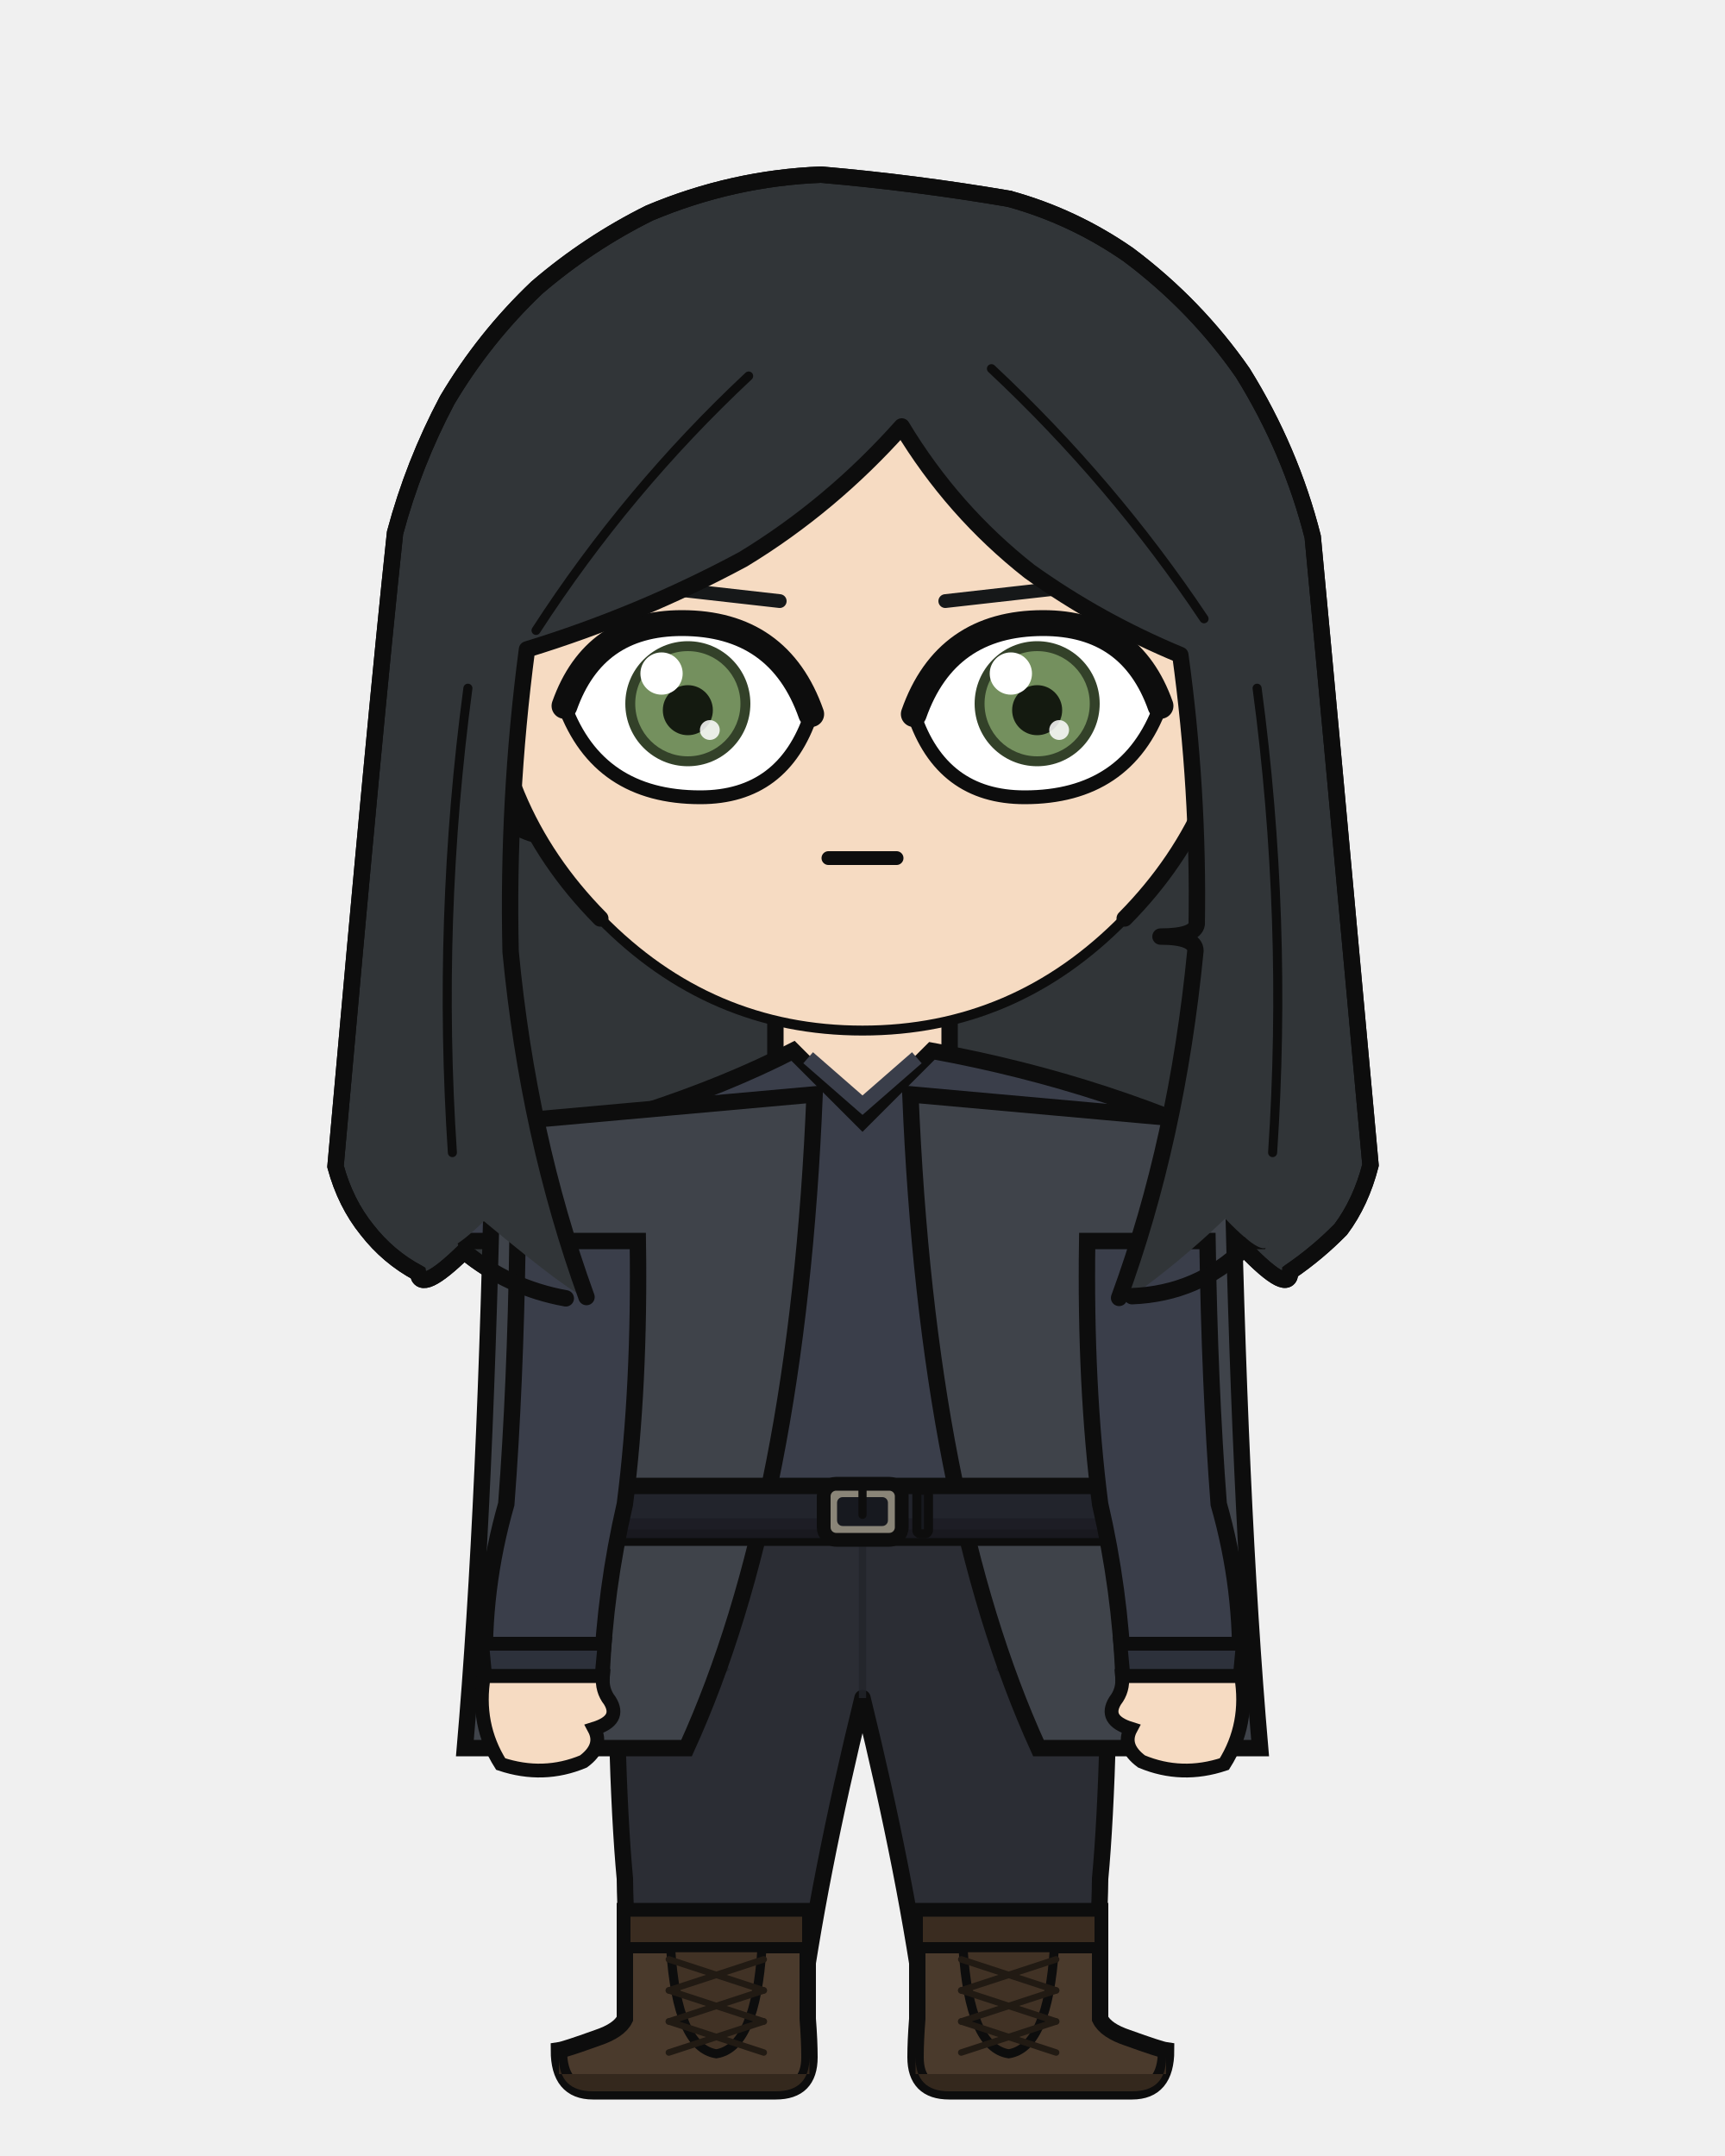
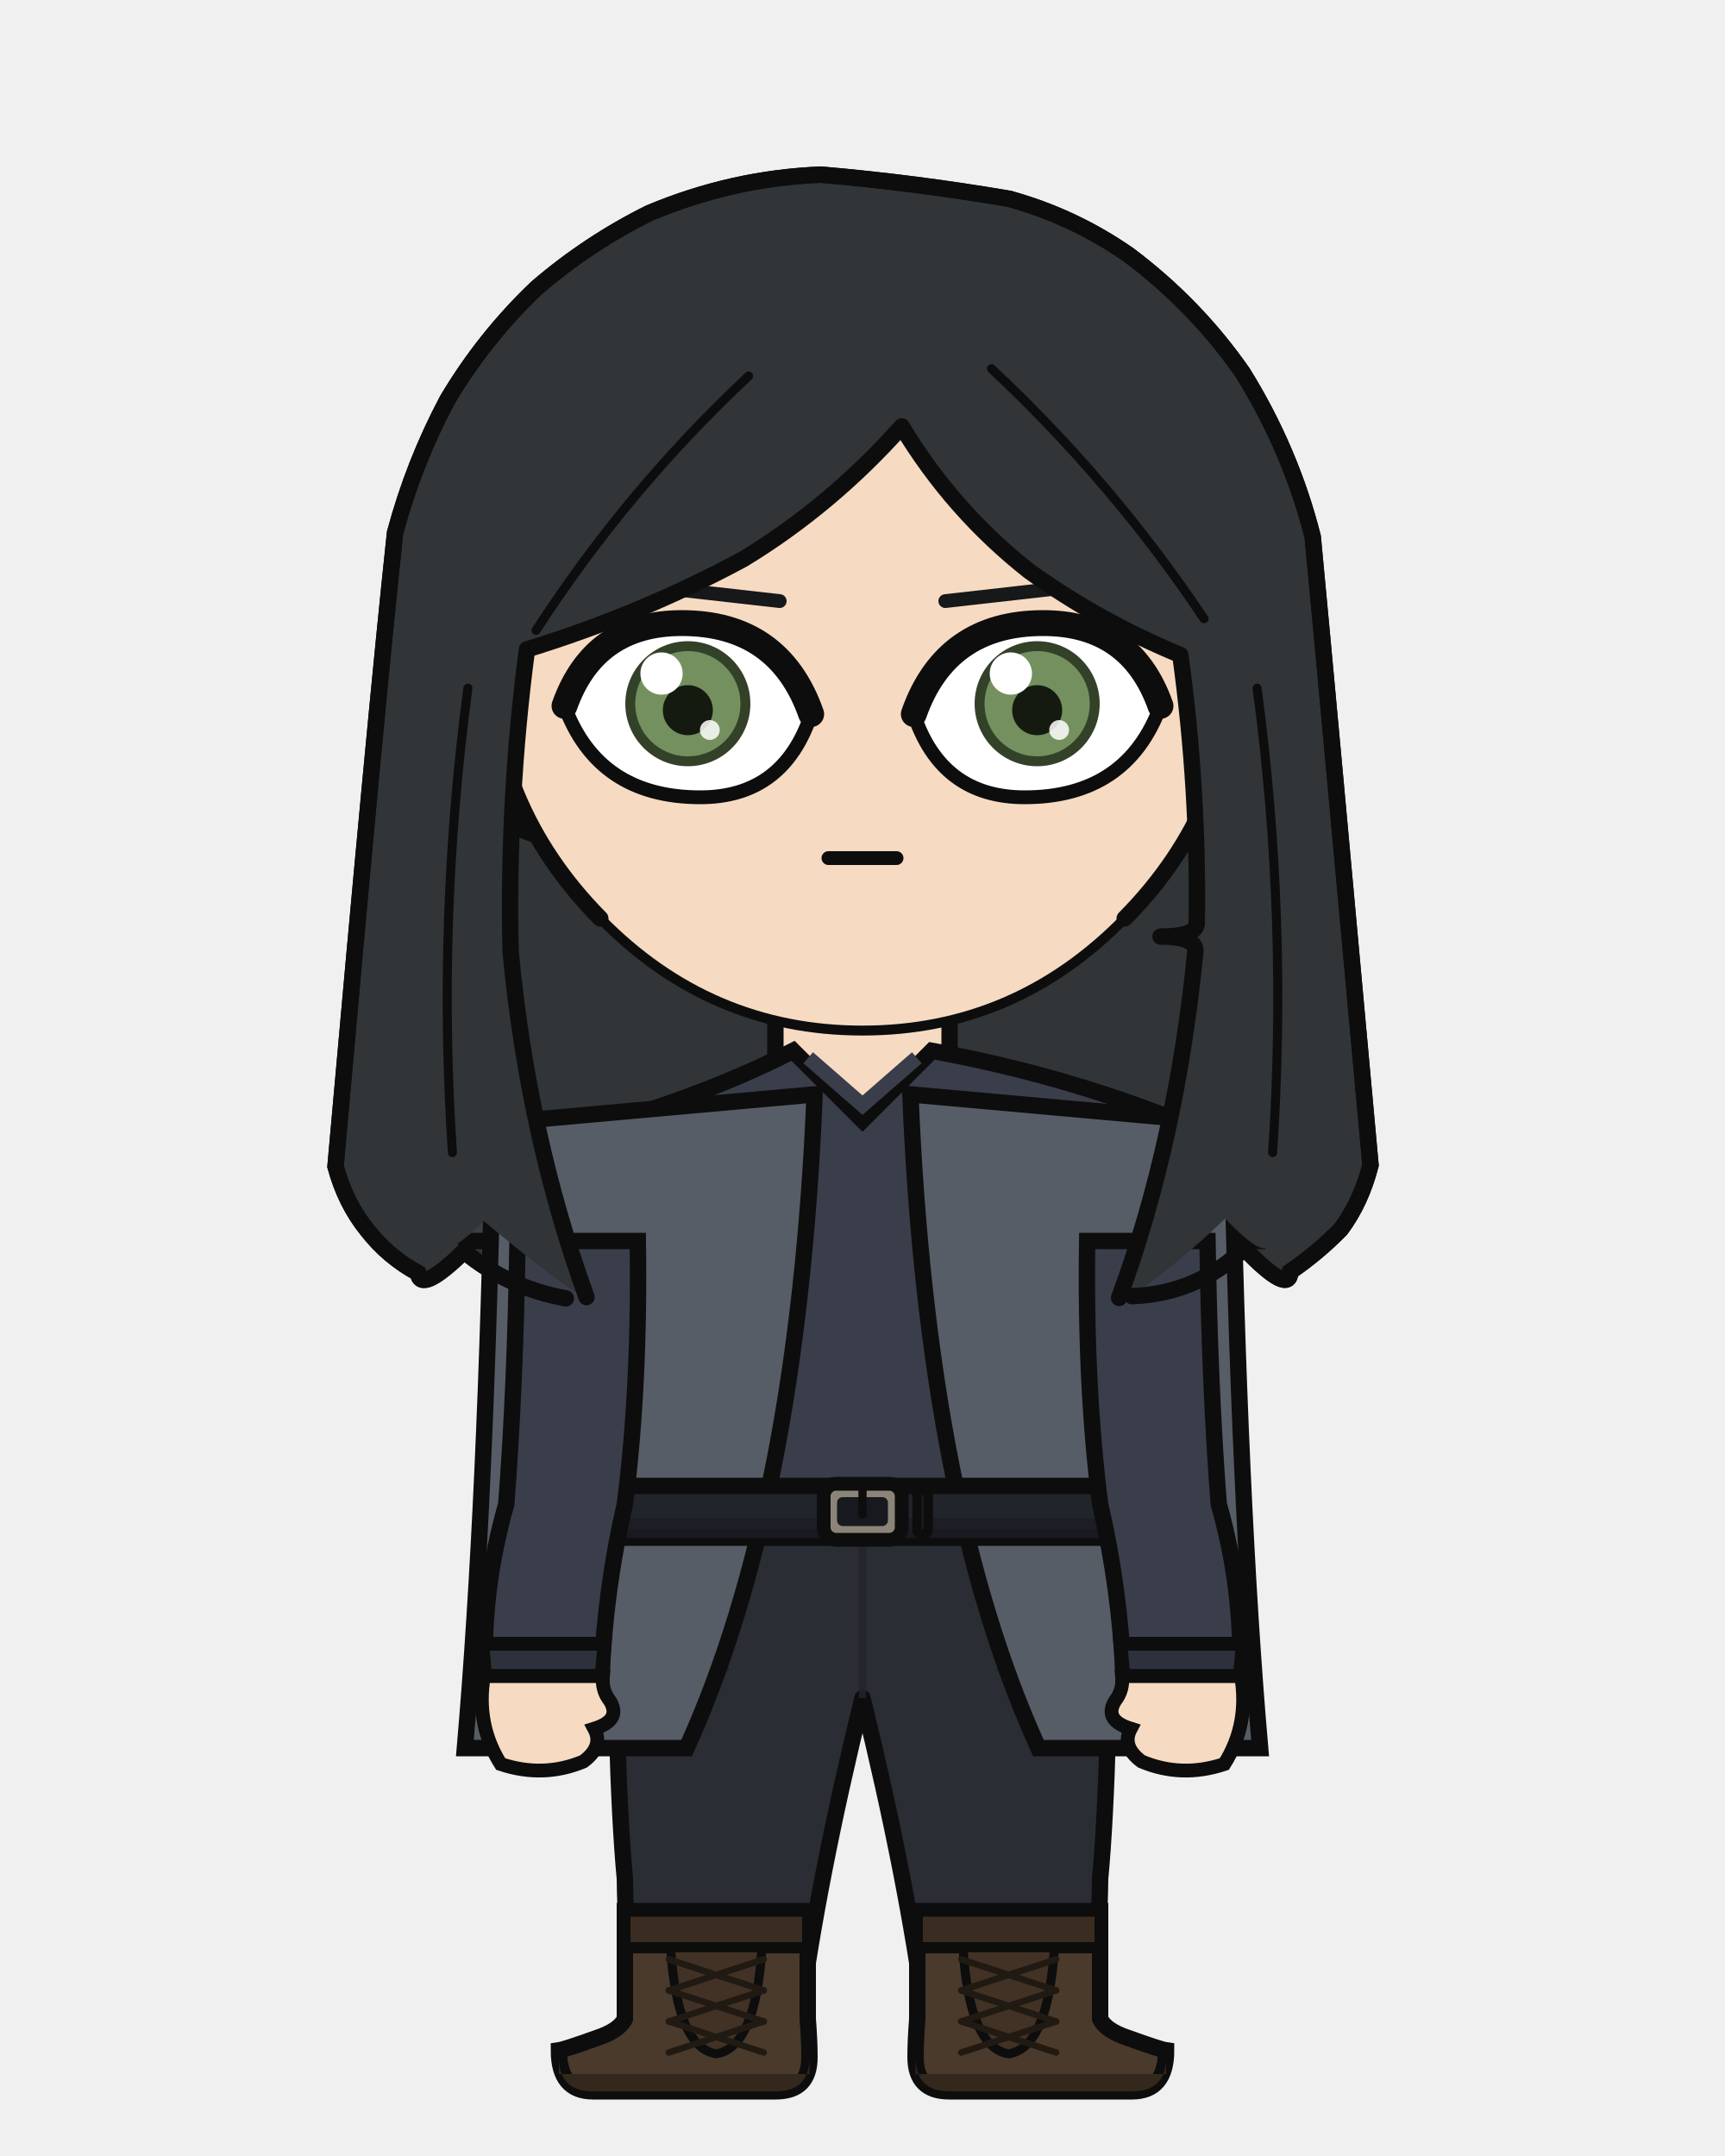
<svg xmlns="http://www.w3.org/2000/svg" width="400" height="500" viewBox="0 0 400 500">
  <defs>
    <clipPath id="hair-front">
      <path d="M 136.0 300.8 Q 122.5 263.6 118.4 220.7 Q 117.6 185.4 122.2 150.6 Q 148.3 142.6 172.3 129.7 Q 192.7 117.3 209.1 98.9 Q 220.9 118.5 238.7 132.5 Q 254.9 144.1 273.7 151.9 Q 278.0 183.2 277.5 214.3 Q 277.1 217.2 269.1 217.2 Q 277.2 217.2 277.2 220.5 Q 272.9 264.5 259.5 301.0 Q 261.0 300.8 262.5 300.6 Q 273.8 292.5 284.1 282.6 Q 294.1 293.0 294.2 287.7 Q 300.2 283.6 305.3 278.3 Q 309.9 272.4 311.9 264.2 Q 302.8 164.0 299.2 125.8 Q 294.3 106.7 283.8 89.7 Q 273.4 74.7 258.6 63.6 Q 246.5 55.2 232.3 51.3 Q 211.7 47.8 190.9 46.0 Q 171.4 46.7 153.1 54.4 Q 139.7 61.1 128.3 70.9 Q 116.6 81.9 108.5 95.6 Q 101.1 109.6 97.0 124.9 Q 92.7 164.7 84.0 264.5 Q 86.1 272.5 90.8 278.4 Q 95.5 284.5 102.1 287.9 Q 102.6 292.6 112.2 283.2 Q 133.6 301.0 136.0 300.8 Z" />
    </clipPath>
  </defs>
  <path d="M 131.2 301.1 Q 117.9 298.7 107.6 290.2 Q 97.5 300.1 96.9 295.2 Q 90.0 291.5 85.1 285.2 Q 80.1 279.0 77.8 270.5 Q 87.1 165.5 91.6 123.6 Q 95.9 107.5 103.7 92.8 Q 112.3 78.3 124.5 66.7 Q 136.5 56.4 150.6 49.4 Q 169.9 41.3 190.4 40.5 Q 212.3 42.4 234.0 46.1 Q 248.9 50.2 261.7 59.1 Q 277.3 70.8 288.2 86.5 Q 299.3 104.4 304.4 124.5 Q 308.2 164.7 317.8 270.2 Q 315.6 278.8 310.9 285.1 Q 305.5 290.6 299.2 294.9 Q 299.1 300.5 288.5 289.5 Q 277.7 300.0 262.5 300.6 Q 196.8 315.2 131.2 301.1 Z" fill="#313538" />
  <path d="M 131.2 301.1 Q 117.9 298.7 107.6 290.2 Q 97.5 300.1 96.9 295.2 Q 90.0 291.5 85.1 285.2 Q 80.1 279.0 77.8 270.5 Q 87.1 165.5 91.6 123.6 Q 95.9 107.5 103.7 92.8 Q 112.3 78.3 124.5 66.7 Q 136.5 56.4 150.6 49.4 Q 169.9 41.3 190.4 40.5 Q 212.3 42.4 234.0 46.1 Q 248.9 50.2 261.7 59.1 Q 277.3 70.8 288.2 86.5 Q 299.3 104.4 304.4 124.5 Q 308.2 164.7 317.8 270.2 Q 315.6 278.8 310.9 285.1 Q 305.5 290.6 299.2 294.9 Q 299.1 300.5 288.5 289.5 Q 277.7 300.0 262.5 300.6 Q 196.8 315.2 131.2 301.1 Z" fill="none" stroke="#0d0d0d" stroke-width="3.8" stroke-linecap="round" stroke-linejoin="round" />
  <rect x="179.8" y="225.4" width="40.3" height="40.5" rx="14.1" fill="#f6dbc2" />
  <line x1="179.8" y1="225.4" x2="179.8" y2="265.9" stroke="#0d0d0d" stroke-width="3.8" />
  <line x1="220.2" y1="225.4" x2="220.2" y2="265.9" stroke="#0d0d0d" stroke-width="3.8" />
  <path d="M 142.5 350.6 L 257.5 350.6 Q 257.5 410.2 255.1 435.7 Q 255.0 447.1 253.2 468.2 L 214.6 468.2 Q 210.3 435.7 200.0 393.8 Q 189.7 435.7 185.4 468.2 L 146.8 468.2 Q 145.0 447.1 144.9 435.7 Q 142.5 410.2 142.5 350.6 Z" fill="#2b2d34" stroke="#0d0d0d" stroke-width="3.8" stroke-linejoin="round" />
  <line x1="200.0" y1="355.8" x2="200.0" y2="393.8" stroke="#22242a" stroke-width="1.7" opacity="0.8" />
  <path d="M 144.9 357.5 Q 156.7 370.5 168.5 387.7" fill="none" stroke="#22242a" stroke-width="1.7" opacity="0.8" />
  <path d="M 255.1 357.5 Q 243.3 370.5 231.5 387.7" fill="none" stroke="#22242a" stroke-width="1.7" opacity="0.8" />
  <path d="M 187.3 443.2 L 187.3 468.2 Q 187.7 473.3 187.7 477.1 Q 187.7 485.0 179.9 485.0 L 137.5 485.0 Q 129.6 485.0 129.6 475.5 Q 131.0 475.3 138.5 472.6 Q 143.6 470.9 144.9 468.2 L 144.9 443.2 Z" fill="#4a3a2c" stroke="#0d0d0d" stroke-width="3.8" />
  <path d="M 187.7 481.0 L 129.6 481.0 L 129.6 477.1 Q 129.6 485.0 137.5 485.0 L 179.9 485.0 Q 187.7 485.0 187.7 477.1 Z" fill="#34281d" />
  <rect x="144.9" y="443.2" width="42.4" height="8.5" fill="#3a2c20" stroke="#0d0d0d" stroke-width="2.6" />
  <path d="M 155.5 451.7 L 176.7 451.7 Q 175.2 474.9 166.1 476.3 Q 157.0 474.9 155.5 451.7 Z" fill="#413225" stroke="#0d0d0d" stroke-width="2.1" />
  <line x1="177.1" y1="454.4" x2="155.1" y2="461.6" stroke="#211a13" stroke-width="1.5" stroke-linecap="round" />
  <line x1="155.1" y1="454.4" x2="177.1" y2="461.6" stroke="#211a13" stroke-width="1.5" stroke-linecap="round" />
  <line x1="177.1" y1="461.6" x2="155.1" y2="468.8" stroke="#211a13" stroke-width="1.5" stroke-linecap="round" />
  <line x1="155.1" y1="461.6" x2="177.1" y2="468.8" stroke="#211a13" stroke-width="1.5" stroke-linecap="round" />
  <line x1="177.1" y1="468.8" x2="155.1" y2="476.0" stroke="#211a13" stroke-width="1.5" stroke-linecap="round" />
  <line x1="155.1" y1="468.8" x2="177.1" y2="476.0" stroke="#211a13" stroke-width="1.5" stroke-linecap="round" />
  <path d="M 212.7 443.2 L 212.7 468.2 Q 212.3 473.3 212.3 477.1 Q 212.3 485.0 220.1 485.0 L 262.5 485.0 Q 270.4 485.0 270.4 475.5 Q 269.0 475.3 261.5 472.6 Q 256.4 470.9 255.1 468.2 L 255.1 443.2 Z" fill="#4a3a2c" stroke="#0d0d0d" stroke-width="3.8" />
  <path d="M 212.3 481.0 L 270.4 481.0 L 270.4 477.1 Q 270.4 485.0 262.5 485.0 L 220.1 485.0 Q 212.3 485.0 212.3 477.1 Z" fill="#34281d" />
  <rect x="212.7" y="443.2" width="42.4" height="8.5" fill="#3a2c20" stroke="#0d0d0d" stroke-width="2.6" />
  <path d="M 223.3 451.7 L 244.5 451.7 Q 243.0 474.9 233.9 476.3 Q 224.8 474.9 223.3 451.7 Z" fill="#413225" stroke="#0d0d0d" stroke-width="2.1" />
  <line x1="244.9" y1="454.4" x2="222.9" y2="461.6" stroke="#211a13" stroke-width="1.5" stroke-linecap="round" />
  <line x1="222.9" y1="454.4" x2="244.9" y2="461.6" stroke="#211a13" stroke-width="1.5" stroke-linecap="round" />
  <line x1="244.9" y1="461.6" x2="222.9" y2="468.8" stroke="#211a13" stroke-width="1.5" stroke-linecap="round" />
  <line x1="222.9" y1="461.6" x2="244.9" y2="468.8" stroke="#211a13" stroke-width="1.5" stroke-linecap="round" />
  <line x1="244.9" y1="468.8" x2="222.9" y2="476.0" stroke="#211a13" stroke-width="1.5" stroke-linecap="round" />
  <line x1="222.9" y1="468.8" x2="244.9" y2="476.0" stroke="#211a13" stroke-width="1.5" stroke-linecap="round" />
  <path d="M 183.9 243.7 Q 153.5 259.3 106.9 268.9 Q 104.1 279.3 107.9 287.8 L 122.9 287.8 Q 122.9 321.4 121.6 348.8 Q 120.8 349.8 120.8 350.6 L 279.2 350.6 Q 279.2 349.8 278.4 348.8 Q 277.1 321.4 277.1 287.8 L 292.1 287.8 Q 295.9 279.3 293.1 268.9 Q 257.7 251.3 216.1 243.7 L 200.0 259.8 Z" fill="#3a3e4a" stroke="#0d0d0d" stroke-width="3.8" />
  <path d="M 187.4 245.3 L 200.0 256.3 L 212.6 245.3" fill="none" stroke="#3a3e4a" stroke-width="3.4" />
-   <path d="M 188.9 253.8 L 114.4 260.5 Q 112.7 348.8 107.8 405.4 L 159.2 405.4 Q 185.0 348.8 188.9 253.8 Z" fill="#3f434a" stroke="#0d0d0d" stroke-width="3.8" />
-   <path d="M 211.1 253.8 L 285.6 260.5 Q 287.3 348.8 292.2 405.4 L 240.8 405.4 Q 215.0 348.8 211.1 253.8 Z" fill="#3f434a" stroke="#0d0d0d" stroke-width="3.8" />
+   <path d="M 188.9 253.8 L 114.4 260.5 Q 112.7 348.8 107.8 405.4 L 159.2 405.4 Q 185.0 348.8 188.9 253.8 Z" fill="#575d67" stroke="#0d0d0d" stroke-width="3.8" />
+   <path d="M 211.1 253.8 L 285.6 260.5 Q 287.3 348.8 292.2 405.4 L 240.8 405.4 Q 215.0 348.8 211.1 253.8 Z" fill="#575d67" stroke="#0d0d0d" stroke-width="3.8" />
  <rect x="119.2" y="344.6" width="161.6" height="12.0" rx="2.2" fill="#22242c" stroke="#0d0d0d" stroke-width="3.8" />
  <rect x="119.2" y="352.1" width="161.6" height="4.6" rx="2.2" fill="#1b1c23" opacity="0.8" />
  <rect x="191.0" y="344.1" width="18.1" height="13.0" rx="2.9" fill="#8a8578" stroke="#0d0d0d" stroke-width="3.2" />
  <rect x="194.1" y="347.2" width="11.8" height="6.7" rx="1.3" fill="#17191f" />
  <line x1="200.0" y1="344.1" x2="200.0" y2="351.3" stroke="#0d0d0d" stroke-width="1.9" stroke-linecap="round" />
  <rect x="212.6" y="345.6" width="2.7" height="10.1" rx="0.8" fill="#17191f" stroke="#0d0d0d" stroke-width="2.1" />
  <path d="M 147.9 287.8 L 120.0 287.8 Q 119.5 321.4 117.4 348.8 Q 111.7 368.7 112.5 388.7 L 139.5 388.7 Q 140.3 368.7 144.9 348.8 Q 148.4 321.4 147.9 287.8 Z" fill="#3a3e4a" stroke="#0d0d0d" stroke-width="3.8" />
  <path d="M 111.8 381.2 L 140.2 381.2 L 139.5 388.7 L 112.5 388.7 Z" fill="#2d313b" stroke="#0d0d0d" stroke-width="3.2" />
  <path d="M 112.2 388.7 Q 110.3 399.9 116.1 409.1 Q 126.0 412.4 135.3 408.5 Q 140.0 405.0 137.8 400.9 Q 144.2 398.9 141.4 394.4 Q 139.5 392.0 139.8 388.7 Z" fill="#f6dbc2" stroke="#0d0d0d" stroke-width="3.2" />
  <path d="M 252.1 287.8 L 280.0 287.8 Q 280.5 321.4 282.6 348.8 Q 288.3 368.7 287.5 388.7 L 260.5 388.7 Q 259.7 368.7 255.1 348.8 Q 251.6 321.4 252.1 287.8 Z" fill="#3a3e4a" stroke="#0d0d0d" stroke-width="3.8" />
  <path d="M 259.8 381.2 L 288.2 381.2 L 287.5 388.7 L 260.5 388.7 Z" fill="#2d313b" stroke="#0d0d0d" stroke-width="3.2" />
  <path d="M 287.8 388.7 Q 289.7 399.9 283.9 409.1 Q 274.0 412.4 264.7 408.5 Q 260.0 405.0 262.2 400.9 Q 255.8 398.9 258.6 394.4 Q 260.5 392.0 260.2 388.7 Z" fill="#f6dbc2" stroke="#0d0d0d" stroke-width="3.2" />
  <path d="M 113.1 153.2 Q 108.1 153.5 104.9 158.7 Q 102.2 164.3 104.0 173.5 Q 106.7 180.0 110.7 184.8 Q 118.2 192.2 124.7 193.7 Z" fill="#f6dbc2" />
  <path d="M 113.1 153.2 Q 108.1 153.5 104.9 158.7 Q 102.2 164.3 104.0 173.5 Q 106.7 180.0 110.7 184.8 Q 118.2 192.2 124.7 193.7" fill="none" stroke="#0d0d0d" stroke-width="3.8" stroke-linecap="round" />
  <path d="M 106.6 169.6 Q 105.6 165.1 106.4 163.5 Q 107.3 162.5 108.9 163.7 Q 110.8 166.9 112.9 170.5 Q 110.9 170.6 112.6 178.1 Q 115.4 182.8 117.1 182.8" fill="none" stroke="#0d0d0d" stroke-width="2.1" stroke-linecap="round" />
  <path d="M 286.9 153.2 Q 291.9 153.5 295.1 158.7 Q 297.8 164.3 296.0 173.5 Q 293.3 180.0 289.3 184.8 Q 281.8 192.2 275.3 193.7 Z" fill="#f6dbc2" />
  <path d="M 286.9 153.2 Q 291.9 153.5 295.1 158.7 Q 297.8 164.3 296.0 173.5 Q 293.3 180.0 289.3 184.8 Q 281.8 192.2 275.3 193.7" fill="none" stroke="#0d0d0d" stroke-width="3.8" stroke-linecap="round" />
  <path d="M 293.4 169.6 Q 294.4 165.1 293.6 163.5 Q 292.7 162.5 291.1 163.7 Q 289.2 166.9 287.1 170.5 Q 289.1 170.6 287.4 178.1 Q 284.6 182.8 282.9 182.8" fill="none" stroke="#0d0d0d" stroke-width="2.1" stroke-linecap="round" />
  <path d="M 200.0 62.6 Q 236.1 62.6 261.6 88.3 Q 287.1 114.1 286.9 150.6 Q 286.4 187.1 260.8 213.0 Q 235.4 239.0 200.0 239.0 Q 164.6 239.0 139.2 213.0 Q 113.6 187.1 113.1 150.6 Q 112.9 114.1 138.4 88.3 Q 163.9 62.6 200.0 62.6 Z" fill="#f6dbc2" />
  <path d="M 139.2 213.0 Q 113.6 187.1 113.1 150.6 Q 112.9 114.1 138.4 88.3 Q 163.9 62.6 200.0 62.6 Q 236.1 62.6 261.6 88.3 Q 287.1 114.1 286.9 150.6 Q 286.4 187.1 260.8 213.0" fill="none" stroke="#0d0d0d" stroke-width="3.8" stroke-linecap="round" />
  <path d="M 260.8 213.0 Q 235.4 239.0 200.0 239.0 Q 164.6 239.0 139.2 213.0" fill="none" stroke="#0d0d0d" stroke-width="2.3" stroke-linecap="round" />
  <line x1="180.8" y1="139.4" x2="138.3" y2="134.6" stroke="#161819" stroke-width="3.2" stroke-linecap="round" />
  <defs>
    <clipPath id="eye-l">
      <path d="M 188.1 165.6 Q 180.7 144.5 158.1 144.5 Q 137.7 144.5 130.9 163.7 Q 138.7 184.9 162.4 184.9 Q 181.7 184.9 188.1 165.6 Z" />
    </clipPath>
  </defs>
  <path d="M 188.1 165.6 Q 180.7 144.5 158.1 144.5 Q 137.7 144.5 130.9 163.7 Q 138.7 184.9 162.4 184.9 Q 181.7 184.9 188.1 165.6 Z" fill="white" stroke="#0d0d0d" stroke-width="3.2" />
  <g clip-path="url(#eye-l)">
    <circle cx="159.5" cy="163.2" r="14.5" fill="#334129" />
    <circle cx="159.5" cy="163.2" r="12.2" fill="#74905e" />
    <circle cx="159.5" cy="164.7" r="5.8" fill="#141a10" />
    <circle cx="153.4" cy="156.2" r="4.9" fill="white" />
    <circle cx="164.6" cy="169.3" r="2.3" fill="white" opacity="0.85" />
  </g>
  <path d="M 188.1 165.6 Q 180.7 144.5 158.1 144.5 Q 137.7 144.5 130.9 163.7" fill="none" stroke="#0d0d0d" stroke-width="6.0" stroke-linecap="round" />
  <line x1="219.2" y1="139.4" x2="261.7" y2="134.6" stroke="#161819" stroke-width="3.2" stroke-linecap="round" />
  <defs>
    <clipPath id="eye-r">
      <path d="M 211.9 165.6 Q 219.3 144.5 241.9 144.5 Q 262.3 144.5 269.1 163.7 Q 261.3 184.9 237.6 184.9 Q 218.3 184.9 211.9 165.6 Z" />
    </clipPath>
  </defs>
  <path d="M 211.9 165.6 Q 219.3 144.5 241.9 144.5 Q 262.3 144.5 269.1 163.7 Q 261.3 184.9 237.6 184.9 Q 218.3 184.9 211.9 165.6 Z" fill="white" stroke="#0d0d0d" stroke-width="3.2" />
  <g clip-path="url(#eye-r)">
    <circle cx="240.5" cy="163.2" r="14.5" fill="#334129" />
    <circle cx="240.5" cy="163.2" r="12.2" fill="#74905e" />
    <circle cx="240.5" cy="164.7" r="5.8" fill="#141a10" />
    <circle cx="234.4" cy="156.2" r="4.9" fill="white" />
    <circle cx="245.6" cy="169.3" r="2.3" fill="white" opacity="0.85" />
  </g>
  <path d="M 211.9 165.6 Q 219.3 144.5 241.9 144.5 Q 262.3 144.5 269.1 163.7" fill="none" stroke="#0d0d0d" stroke-width="6.0" stroke-linecap="round" />
  <path d="M 192.1 199.0 Q 200.0 199.0 207.9 199.0" fill="none" stroke="#0d0d0d" stroke-width="3.2" stroke-linecap="round" />
  <path d="M 136.0 300.8 Q 122.5 263.6 118.4 220.7 Q 117.6 185.4 122.2 150.6 Q 148.3 142.6 172.3 129.7 Q 192.7 117.3 209.1 98.9 Q 220.9 118.5 238.7 132.5 Q 254.9 144.1 273.7 151.9 Q 278.0 183.2 277.5 214.3 Q 277.1 217.2 269.1 217.2 Q 277.2 217.2 277.2 220.5 Q 272.9 264.5 259.5 301.0 Q 261.0 300.8 262.5 300.6 Q 273.8 292.5 284.1 282.6 Q 294.1 293.0 294.2 287.7 Q 300.2 283.6 305.3 278.3 Q 309.9 272.4 311.9 264.2 Q 302.8 164.0 299.2 125.8 Q 294.3 106.7 283.8 89.7 Q 273.4 74.7 258.6 63.6 Q 246.5 55.2 232.3 51.3 Q 211.7 47.8 190.9 46.0 Q 171.4 46.7 153.1 54.4 Q 139.7 61.1 128.3 70.9 Q 116.6 81.9 108.5 95.6 Q 101.1 109.6 97.0 124.9 Q 92.7 164.7 84.0 264.5 Q 86.1 272.5 90.8 278.4 Q 95.5 284.5 102.1 287.9 Q 102.6 292.6 112.2 283.2 Q 133.6 301.0 136.0 300.8 Z" fill="#313538" />
  <path d="M 136.0 300.8 Q 122.5 263.6 118.4 220.7 Q 117.6 185.4 122.2 150.6 Q 148.3 142.6 172.3 129.7 Q 192.7 117.3 209.1 98.9 Q 220.9 118.5 238.7 132.5 Q 254.9 144.1 273.7 151.9 Q 278.0 183.2 277.5 214.3 Q 277.1 217.2 269.1 217.2 Q 277.2 217.2 277.2 220.5 Q 272.9 264.5 259.5 301.0" fill="none" stroke="#0d0d0d" stroke-width="3.8" stroke-linecap="round" stroke-linejoin="round" />
  <path d="M 262.5 300.6 Q 277.7 300.0 288.5 289.5 Q 299.1 300.5 299.2 294.9 Q 305.5 290.6 310.9 285.1 Q 315.6 278.8 317.8 270.2 Q 308.2 164.7 304.4 124.5 Q 299.3 104.4 288.2 86.5 Q 277.3 70.8 261.7 59.1 Q 248.9 50.2 234.0 46.1" fill="none" stroke="#0d0d0d" stroke-width="3.8" stroke-linecap="round" />
  <path d="M 131.2 301.1 Q 117.9 298.7 107.6 290.2 Q 97.5 300.1 96.9 295.2 Q 90.0 291.5 85.1 285.2 Q 80.1 279.0 77.8 270.5 Q 87.1 165.5 91.6 123.6 Q 95.9 107.5 103.7 92.8 Q 112.3 78.3 124.5 66.7 Q 136.5 56.4 150.6 49.4 Q 169.9 41.3 190.4 40.5 Q 212.3 42.4 234.0 46.1" fill="none" stroke="#0d0d0d" stroke-width="3.8" stroke-linecap="round" />
  <path d="M 173.6 87.2 Q 145.4 113.6 124.3 146.2" fill="none" stroke="#0d0d0d" stroke-width="2.1" stroke-linecap="round" clip-path="url(#hair-front)" />
  <path d="M 229.9 85.5 Q 258.1 111.9 279.2 143.5" fill="none" stroke="#0d0d0d" stroke-width="2.1" stroke-linecap="round" clip-path="url(#hair-front)" />
  <path d="M 108.5 159.6 Q 101.3 213.4 104.9 267.3" fill="none" stroke="#0d0d0d" stroke-width="2.1" stroke-linecap="round" clip-path="url(#hair-front)" />
  <path d="M 291.5 159.6 Q 298.7 213.4 295.1 267.3" fill="none" stroke="#0d0d0d" stroke-width="2.1" stroke-linecap="round" clip-path="url(#hair-front)" />
</svg>
